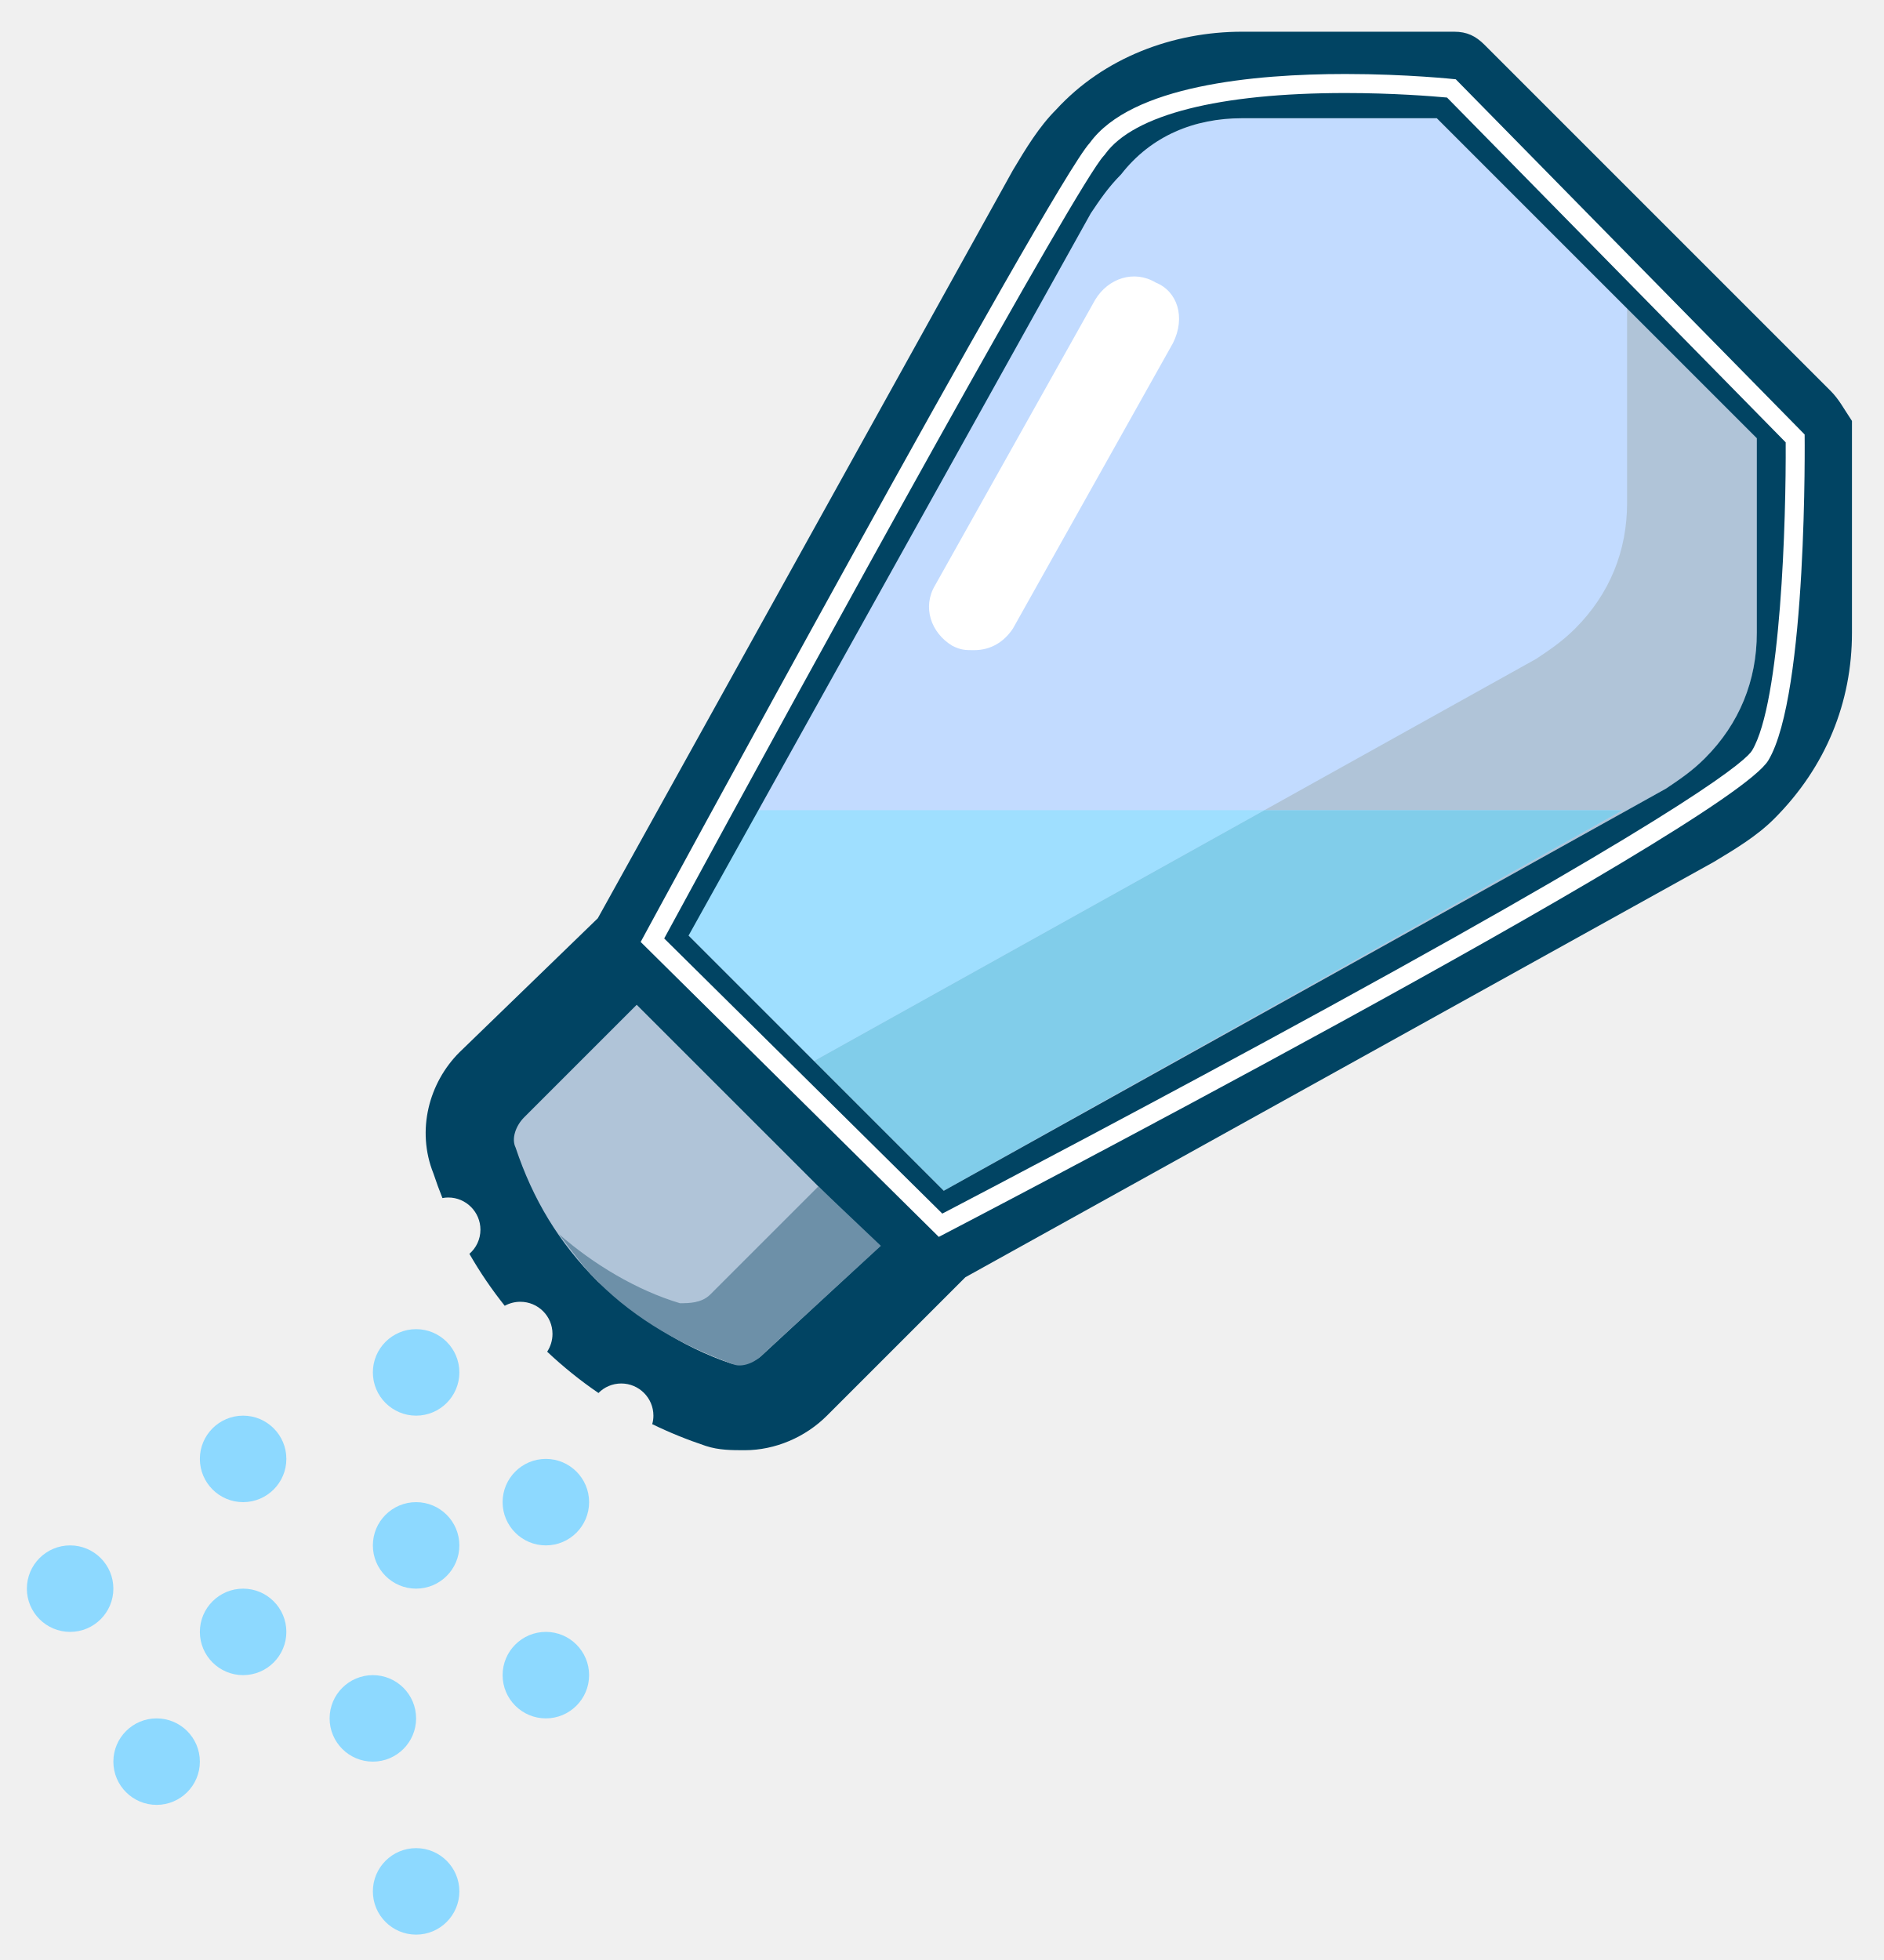
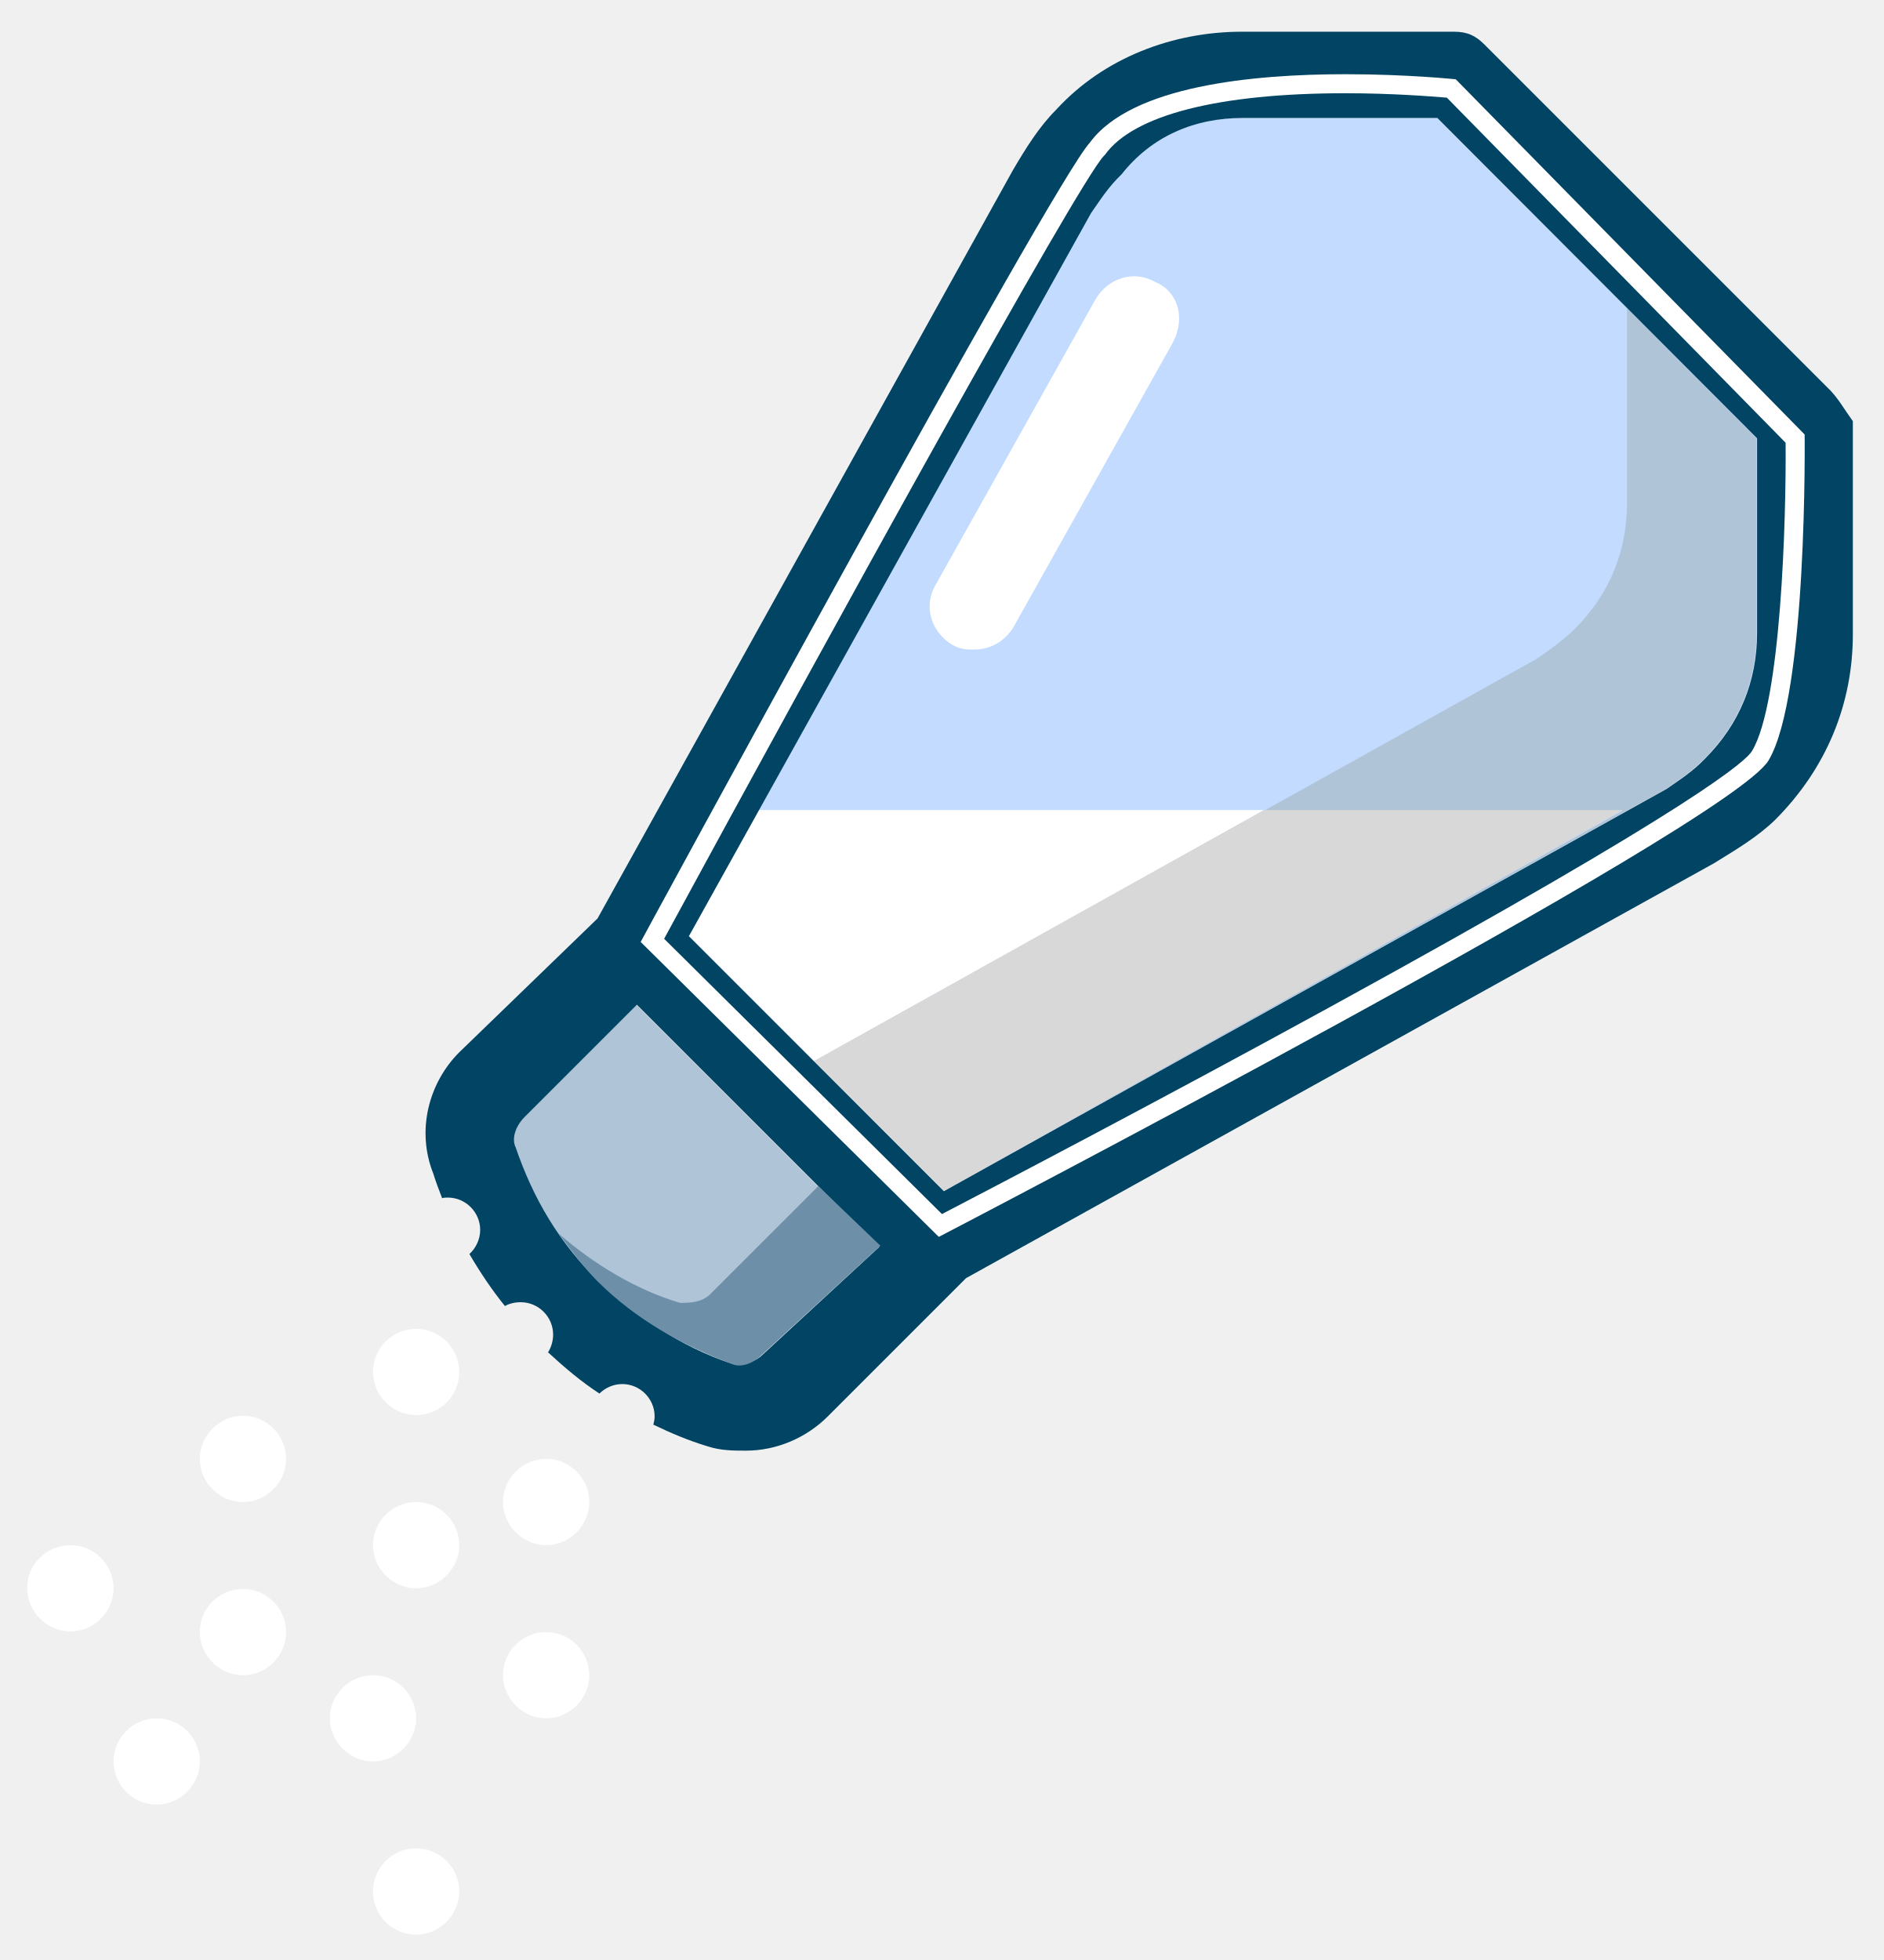
- <svg xmlns="http://www.w3.org/2000/svg" version="1.1" id="salt_shaker" x="0px" y="0px" width="297px" height="309px" viewBox="0 0 297 309" enable-background="new 0 0 297 309" xml:space="preserve">
+ <svg xmlns="http://www.w3.org/2000/svg" version="1.1" id="salt_shaker" x="0px" y="0px" viewBox="0 0 297 309" style="enable-background:new 0 0 297 309;" xml:space="preserve">
+   <style type="text/css">
+ 	.st0{fill:#FFFFFF;}
+ 	.st1{fill:#C2DBFF;}
+ 	.st2{fill:#B0C4D8;}
+ 	.st3{fill:#D8D8D8;}
+ 	.st4{fill:#014463;}
+ 	.st5{fill:#6D90A8;}
+ </style>
  <g id="shaker_parts">
-     <path fill="#8DD9FF" d="M38.327,223.182c3.762,0,6.818,3.057,6.818,6.818s-3.056,6.818-6.818,6.818s-6.818-3.057-6.818-6.818   S34.564,223.182,38.327,223.182" />
-     <path fill="#8DD9FF" d="M38.327,250.455c3.762,0,6.818,3.056,6.818,6.817c0,3.763-3.056,6.818-6.818,6.818   s-6.818-3.056-6.818-6.818C31.509,253.511,34.564,250.455,38.327,250.455" />
-     <path fill="#8DD9FF" d="M65.6,236.818c3.762,0,6.818,3.056,6.818,6.818c0,3.762-3.056,6.818-6.818,6.818   c-3.762,0-6.818-3.057-6.818-6.818C58.781,239.874,61.837,236.818,65.6,236.818" />
-     <path fill="#8DD9FF" d="M86.054,230c3.762,0,6.818,3.057,6.818,6.818s-3.056,6.818-6.818,6.818c-3.762,0-6.818-3.057-6.818-6.818   S82.292,230,86.054,230" />
-     <path fill="#8DD9FF" d="M65.6,209.545c3.762,0,6.818,3.057,6.818,6.818c0,3.763-3.056,6.818-6.818,6.818   c-3.762,0-6.818-3.056-6.818-6.818C58.781,212.602,61.837,209.545,65.6,209.545" />
-     <path fill="#8DD9FF" d="M86.054,257.272c3.762,0,6.818,3.057,6.818,6.818s-3.056,6.818-6.818,6.818   c-3.762,0-6.818-3.057-6.818-6.818S82.292,257.272,86.054,257.272" />
-     <path fill="#8DD9FF" d="M58.781,264.091c3.762,0,6.818,3.057,6.818,6.818s-3.057,6.818-6.818,6.818s-6.818-3.057-6.818-6.818   S55.02,264.091,58.781,264.091" />
-     <path fill="#8DD9FF" d="M11.054,243.637c3.762,0,6.818,3.056,6.818,6.818c0,3.762-3.056,6.817-6.818,6.817   c-3.762,0-6.818-3.056-6.818-6.817C4.236,246.692,7.292,243.637,11.054,243.637" />
-     <path fill="#8DD9FF" d="M65.6,291.363c3.762,0,6.818,3.057,6.818,6.818S69.361,305,65.6,305c-3.762,0-6.818-3.057-6.818-6.818   S61.837,291.363,65.6,291.363" />
-     <path fill="#8DD9FF" d="M24.69,270.909c3.762,0,6.818,3.056,6.818,6.818c0,3.762-3.057,6.817-6.818,6.817   c-3.762,0-6.818-3.056-6.818-6.817C17.872,273.965,20.928,270.909,24.69,270.909" />
-     <path fill="#C2DBFF" d="M148.782,187.726l113.865-63.407c2.044-1.365,4.088-2.73,6.133-4.774c5.46-5.453,8.183-12.271,8.183-19.772   V69.09l-50.45-50.454h-30.682c-7.504,0-14.322,2.727-19.775,8.18c-2.045,2.047-3.409,4.091-4.774,6.136l-63.408,113.865   L148.782,187.726z" />
-     <path fill="#FFFFFF" d="M182.194,44.544c-3.409-2.044-7.504-0.682-9.548,2.727l-25.229,45.001c-2.044,3.409-0.682,7.5,2.73,9.545   c1.365,0.682,2.044,0.682,3.409,0.682c2.724,0,4.774-1.365,6.133-3.409l25.229-45.001   C186.962,49.997,185.604,45.909,182.194,44.544" />
+     <path class="st0" d="M38.3,223.2c3.8,0,6.8,3.1,6.8,6.8s-3.1,6.8-6.8,6.8s-6.8-3.1-6.8-6.8S34.6,223.2,38.3,223.2" />
+     <path class="st0" d="M38.3,250.5c3.8,0,6.8,3.1,6.8,6.8c0,3.8-3.1,6.8-6.8,6.8s-6.8-3.1-6.8-6.8C31.5,253.5,34.6,250.5,38.3,250.5" />
+     <path class="st0" d="M65.6,236.8c3.8,0,6.8,3.1,6.8,6.8s-3.1,6.8-6.8,6.8s-6.8-3.1-6.8-6.8C58.8,239.9,61.8,236.8,65.6,236.8" />
+     <path class="st0" d="M86.1,230c3.8,0,6.8,3.1,6.8,6.8s-3.1,6.8-6.8,6.8s-6.8-3.1-6.8-6.8S82.3,230,86.1,230" />
+     <path class="st0" d="M65.6,209.5c3.8,0,6.8,3.1,6.8,6.8c0,3.8-3.1,6.8-6.8,6.8s-6.8-3.1-6.8-6.8C58.8,212.6,61.8,209.5,65.6,209.5" />
+     <path class="st0" d="M86.1,257.3c3.8,0,6.8,3.1,6.8,6.8s-3.1,6.8-6.8,6.8s-6.8-3.1-6.8-6.8S82.3,257.3,86.1,257.3" />
+     <path class="st0" d="M58.8,264.1c3.8,0,6.8,3.1,6.8,6.8s-3.1,6.8-6.8,6.8s-6.8-3.1-6.8-6.8S55,264.1,58.8,264.1" />
+     <path class="st0" d="M11.1,243.6c3.8,0,6.8,3.1,6.8,6.8s-3.1,6.8-6.8,6.8s-6.8-3.1-6.8-6.8C4.2,246.7,7.3,243.6,11.1,243.6" />
+     <path class="st0" d="M65.6,291.4c3.8,0,6.8,3.1,6.8,6.8s-3.1,6.8-6.8,6.8c-3.8,0-6.8-3.1-6.8-6.8S61.8,291.4,65.6,291.4" />
+     <path class="st0" d="M24.7,270.9c3.8,0,6.8,3.1,6.8,6.8s-3.1,6.8-6.8,6.8c-3.8,0-6.8-3.1-6.8-6.8C17.9,274,20.9,270.9,24.7,270.9" />
+     <path class="st1" d="M148.8,187.7l113.9-63.4c2-1.4,4.1-2.7,6.1-4.8c5.5-5.5,8.2-12.3,8.2-19.8V69.1l-50.4-50.5h-30.7   c-7.5,0-14.3,2.7-19.8,8.2c-2,2-3.4,4.1-4.8,6.1l-63.4,113.9L148.8,187.7z" />
+     <path class="st0" d="M182.2,44.5c-3.4-2-7.5-0.7-9.5,2.7l-25.2,45c-2,3.4-0.7,7.5,2.7,9.5c1.4,0.7,2,0.7,3.4,0.7   c2.7,0,4.8-1.4,6.1-3.4l25.2-45C187,50,185.6,45.9,182.2,44.5" />
    <g>
-       <path fill="#B0C4D8" d="M256.509,48.636v30.682c0,7.501-2.73,14.319-8.184,19.772c-2.044,2.047-4.088,3.409-6.132,4.774    l-42.858,23.866h56.485l-106.009,59.422l112.836-62.834c2.044-1.365,4.088-2.727,6.133-4.774    c5.453-5.453,8.183-12.271,8.183-19.772V69.09L256.509,48.636z" />
-       <polygon fill="#9FDFFF" points="128.328,167.271 199.335,127.73 118.78,127.73 107.87,146.82 108.55,147.5 148.78,187.73     149.812,187.152 148.782,187.726   " />
-       <polygon fill="#81CDEA" points="199.335,127.73 128.328,167.271 148.782,187.726 149.812,187.152 255.82,127.73   " />
+       <path class="st2" d="M256.5,48.6v30.7c0,7.5-2.7,14.3-8.2,19.8c-2,2-4.1,3.4-6.1,4.8l-42.9,23.9h56.5l-106,59.4l112.8-62.8    c2-1.4,4.1-2.7,6.1-4.8c5.5-5.5,8.2-12.3,8.2-19.8V69.1L256.5,48.6z" />
+       <polygon class="st0" points="128.3,167.3 199.3,127.7 118.8,127.7 107.9,146.8 108.6,147.5 148.8,187.7 149.8,187.2 148.8,187.7       " />
+       <polygon class="st3" points="199.3,127.7 128.3,167.3 148.8,187.7 149.8,187.2 255.8,127.7   " />
    </g>
-     <path fill="#B0C4D8" d="M81.962,175.455c-1.365,1.364-1.365,3.408-1.365,4.773c2.729,8.184,7.5,15.681,12.957,21.134   c6.136,6.139,13.636,10.228,21.134,12.957c1.365,0.68,3.409,0,4.774-1.364l17.728-17.725l-37.5-37.5L81.962,175.455z" />
-     <path fill="#014463" d="M288.56,61.59L234.01,7.04C232.64,5.68,231.28,5,229.24,5h-33.42c-10.9,0-21.811,4.09-29.311,12.27   c-2.729,2.73-4.779,6.14-6.819,9.55L94.24,144.77l-21.82,21.14c-4.78,4.77-6.82,12.27-4.09,19.09c0.44,1.32,0.91,2.61,1.42,3.88   c0.3-0.06,0.61-0.09,0.92-0.09c2.79,0,5.07,2.28,5.07,5.07c0,1.52-0.67,2.89-1.74,3.81c1.65,2.87,3.5,5.6,5.57,8.19   c0.73-0.4,1.57-0.63,2.46-0.63c2.8,0,5.07,2.27,5.07,5.06c0,1.04-0.31,2-0.84,2.81c2.55,2.4,5.24,4.57,8.09,6.511   c0.91-0.931,2.19-1.5,3.59-1.5c2.8,0,5.07,2.279,5.07,5.069c0,0.46-0.06,0.91-0.19,1.34c2.71,1.32,5.53,2.461,8.46,3.44   c2.05,0.67,4.09,0.67,6.14,0.67c4.77,0,9.54-2.04,12.95-5.45l21.82-21.819l117.949-65.45c3.41-2.05,6.82-4.09,9.551-6.82   c8.18-8.18,12.27-18.41,12.27-29.32V66.36C290.6,64.32,289.92,62.95,288.56,61.59z M120.15,213.63c-1.37,1.37-3.41,1.37-4.78,1.37   c-8.18-2.73-15-7.5-21.13-12.96c-6.14-6.13-10.23-12.95-12.96-21.13c-0.68-1.37,0-3.41,1.37-4.78l17.72-17.72l38.19,38.18   L120.15,213.63z M276.96,99.77c0,7.5-2.729,14.32-8.18,19.77c-2.04,2.05-4.09,3.41-6.13,4.78L148.78,187.73l-40.23-40.23   l63.41-113.87c1.37-2.04,2.73-4.08,4.771-6.13c4.779-6.14,11.6-8.86,19.09-8.86h30.689l50.45,50.45V99.77z" />
-     <path fill="#6D90A8" d="M129.007,187.047l-17.045,17.045c-1.365,1.365-3.409,1.365-4.774,1.365   c-6.818-2.044-13.636-6.139-19.089-10.913c2.044,2.73,4.091,5.46,6.136,7.504c6.136,6.133,13.636,10.228,21.137,12.951   c1.365,0.686,3.409,0,4.774-1.358l18.725-17.231L129.007,187.047z" />
+     <path class="st2" d="M82,175.5c-1.4,1.4-1.4,3.4-1.4,4.8c2.7,8.2,7.5,15.7,13,21.1c6.1,6.1,13.6,10.2,21.1,13   c1.4,0.7,3.4,0,4.8-1.4l17.7-17.7l-37.5-37.5L82,175.5z" />
+     <path class="st4" d="M288.6,61.6L234,7c-1.4-1.4-2.7-2-4.8-2h-33.4c-10.9,0-21.8,4.1-29.3,12.3c-2.7,2.7-4.8,6.1-6.8,9.5l-65.5,118   l-21.8,21.1c-4.8,4.8-6.8,12.3-4.1,19.1c0.4,1.3,0.9,2.6,1.4,3.9c0.3-0.1,0.6-0.1,0.9-0.1c2.8,0,5.1,2.3,5.1,5.1   c0,1.5-0.7,2.9-1.7,3.8c1.7,2.9,3.5,5.6,5.6,8.2c0.7-0.4,1.6-0.6,2.5-0.6c2.8,0,5.1,2.3,5.1,5.1c0,1-0.3,2-0.8,2.8   c2.6,2.4,5.2,4.6,8.1,6.5c0.9-0.9,2.2-1.5,3.6-1.5c2.8,0,5.1,2.3,5.1,5.1c0,0.5-0.1,0.9-0.2,1.3c2.7,1.3,5.5,2.5,8.5,3.4   c2.1,0.7,4.1,0.7,6.1,0.7c4.8,0,9.5-2,12.9-5.4l21.8-21.8l117.9-65.4c3.4-2.1,6.8-4.1,9.6-6.8c8.2-8.2,12.3-18.4,12.3-29.3V66.4   C290.6,64.3,289.9,63,288.6,61.6z M120.2,213.6c-1.4,1.4-3.4,1.4-4.8,1.4c-8.2-2.7-15-7.5-21.1-13c-6.1-6.1-10.2-12.9-13-21.1   c-0.7-1.4,0-3.4,1.4-4.8l17.7-17.7l38.2,38.2L120.2,213.6z M277,99.8c0,7.5-2.7,14.3-8.2,19.8c-2,2.1-4.1,3.4-6.1,4.8l-113.9,63.4   l-40.2-40.2L172,33.6c1.4-2,2.7-4.1,4.8-6.1c4.8-6.1,11.6-8.9,19.1-8.9h30.7L277,69.1V99.8z" />
+     <path class="st5" d="M129,187l-17,17c-1.4,1.4-3.4,1.4-4.8,1.4c-6.8-2-13.6-6.1-19.1-10.9c2,2.7,4.1,5.5,6.1,7.5   c6.1,6.1,13.6,10.2,21.1,13c1.4,0.7,3.4,0,4.8-1.4l18.7-17.2L129,187z" />
  </g>
  <g>
-     <path fill="#FFFFFF" d="M212.103,14.666c7.428,0,13.633,0.494,16.021,0.713l53.388,54.359c0.073,12.022-0.723,40.951-5.301,48.584   c-0.817,1.358-8.035,8.284-66.595,40.368c-27.014,14.801-53.767,28.826-61.062,32.638l-43.843-43.377   c25.986-47.898,65.123-118.893,69.302-123.395l0.122-0.132l0.105-0.146C178.745,18.08,192.191,14.666,212.103,14.666    M212.103,11.666c-14.474,0-33.729,1.821-40.289,10.849C165.78,29.015,101,148.5,101,148.5l47,46.5   c0,0,124.564-64.769,130.782-75.134S284.5,68.5,284.5,68.5l-55-56C229.5,12.5,221.896,11.666,212.103,11.666L212.103,11.666z" />
+     <path class="st0" d="M212.1,14.7c7.4,0,13.6,0.5,16,0.7l53.4,54.4c0.1,12-0.7,41-5.3,48.6c-0.8,1.4-8,8.3-66.6,40.4   c-27,14.8-53.8,28.8-61.1,32.6L104.7,148c26-47.9,65.1-118.9,69.3-123.4l0.1-0.1l0.1-0.1C178.7,18.1,192.2,14.7,212.1,14.7    M212.1,11.7c-14.5,0-33.7,1.8-40.3,10.8c-6,6.5-70.8,126-70.8,126l47,46.5c0,0,124.6-64.8,130.8-75.1s5.7-51.4,5.7-51.4l-55-56   C229.5,12.5,221.9,11.7,212.1,11.7L212.1,11.7z" />
  </g>
</svg>
